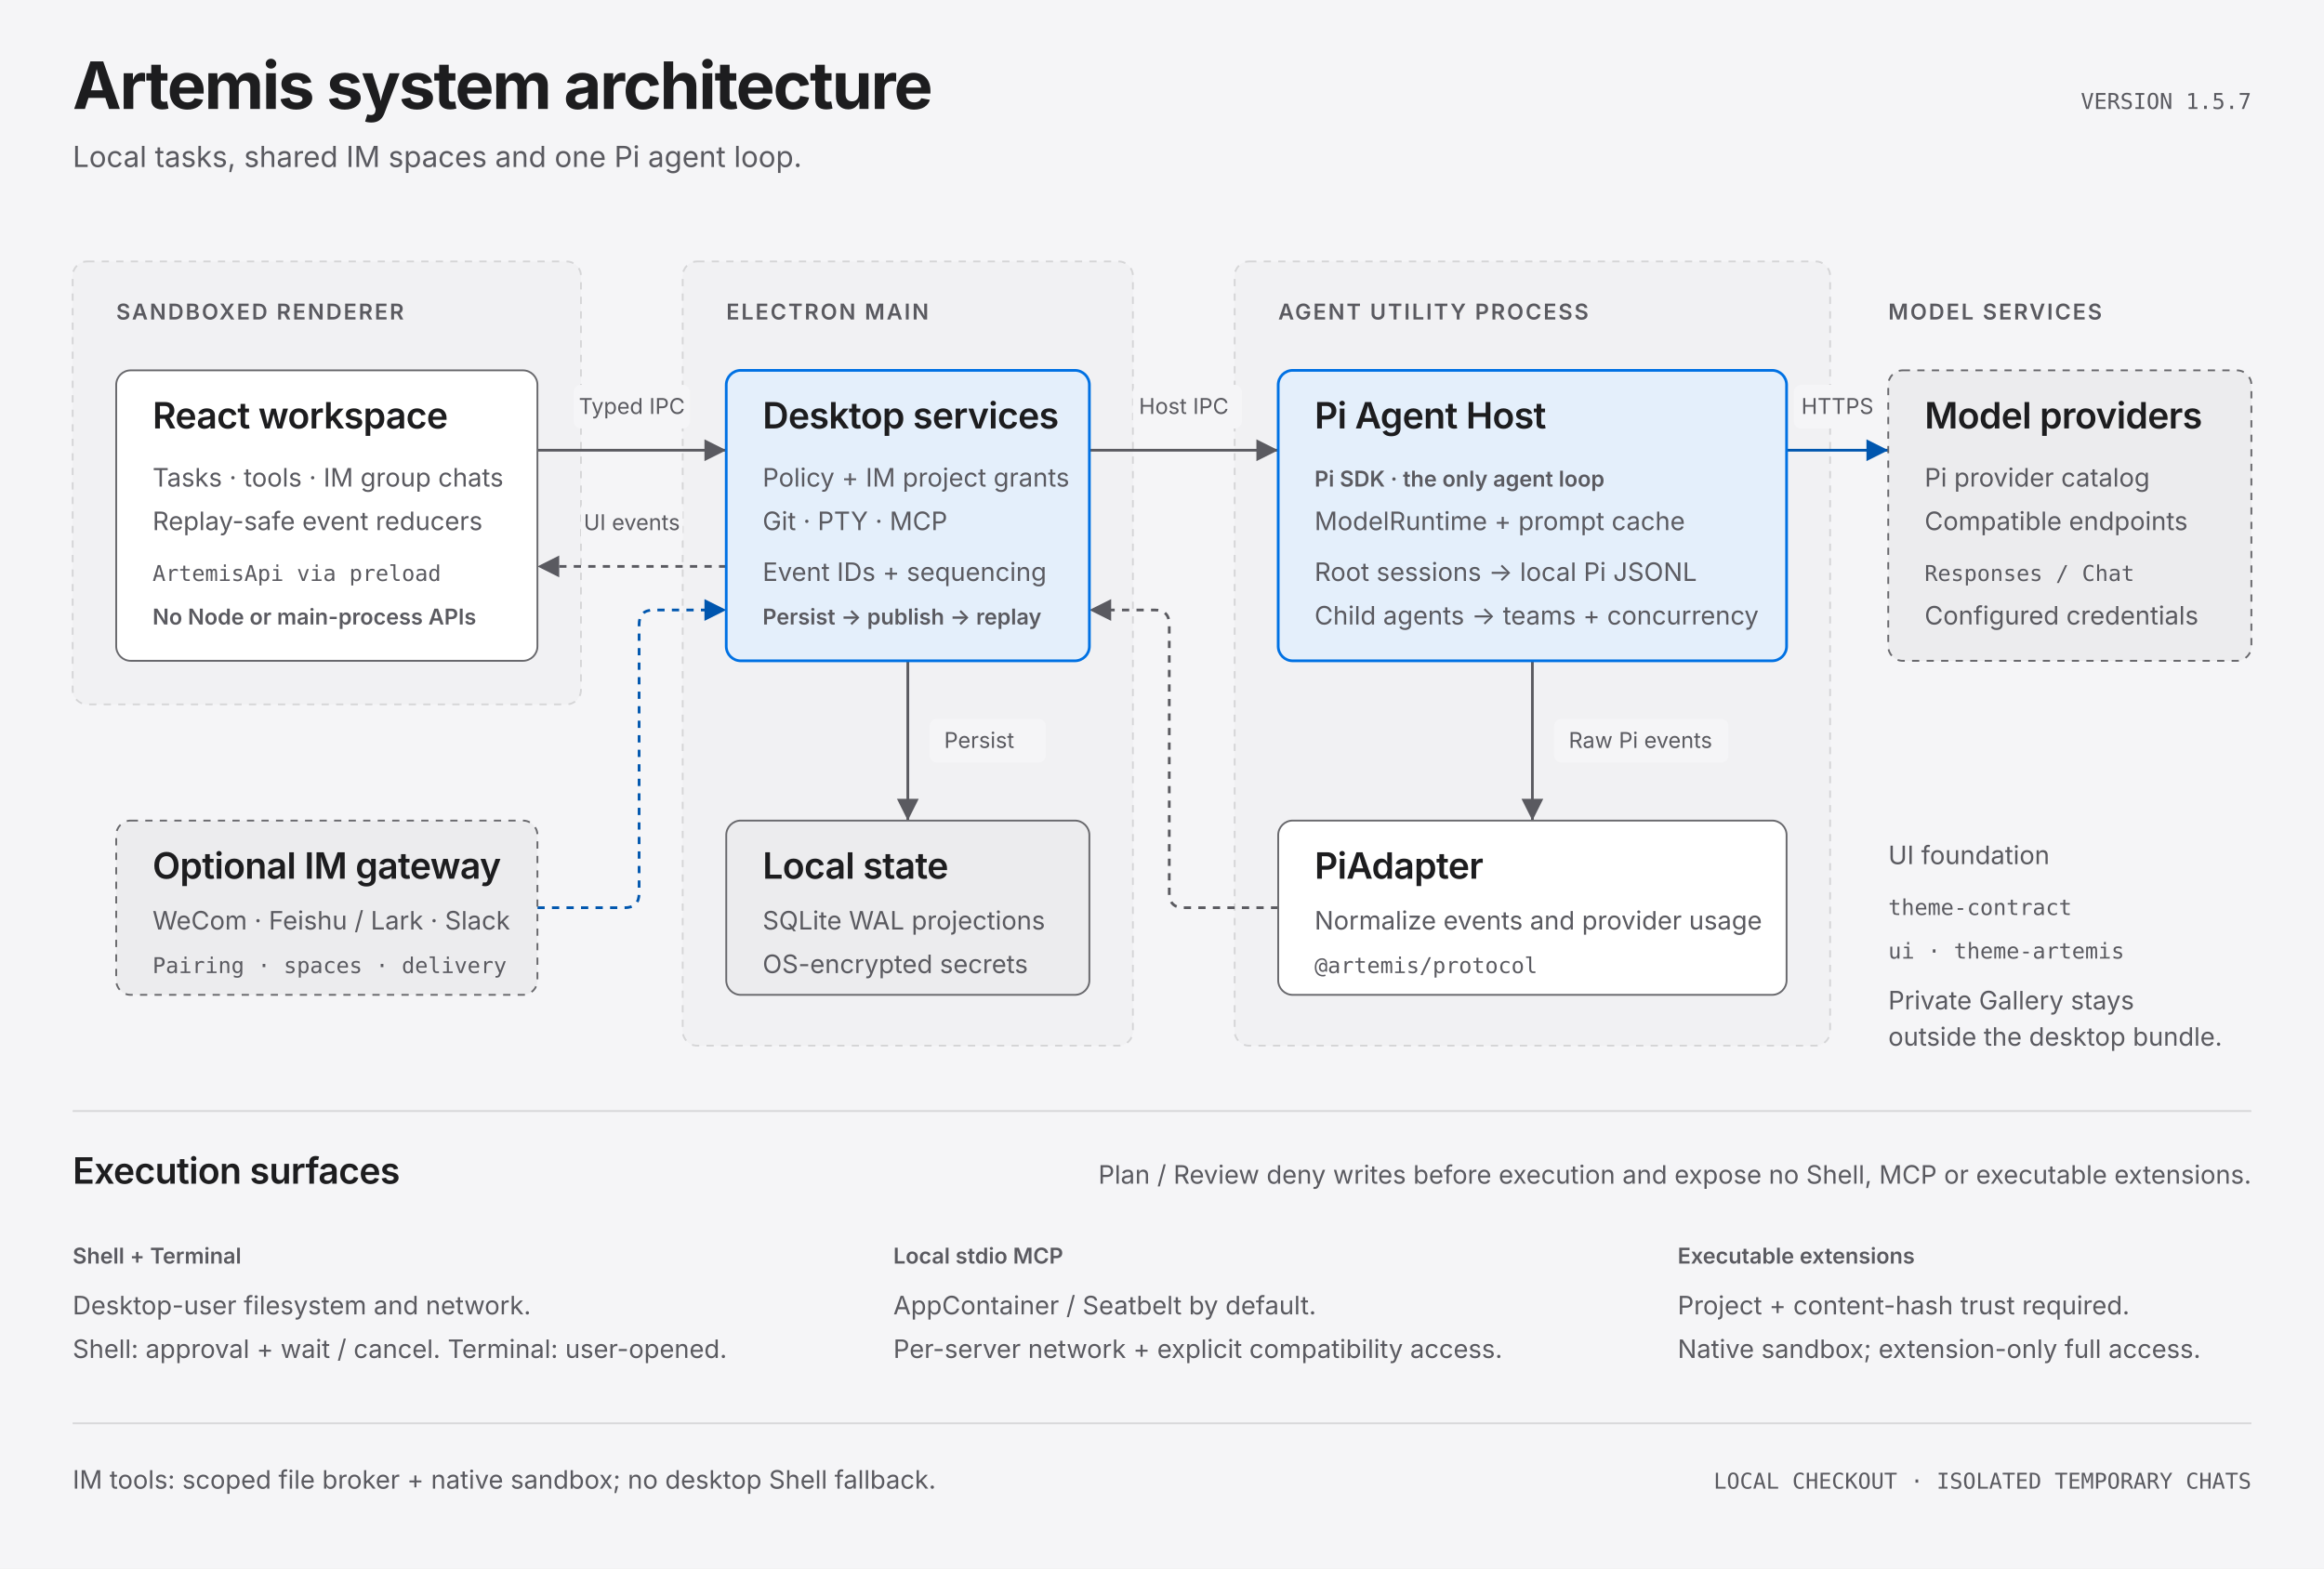
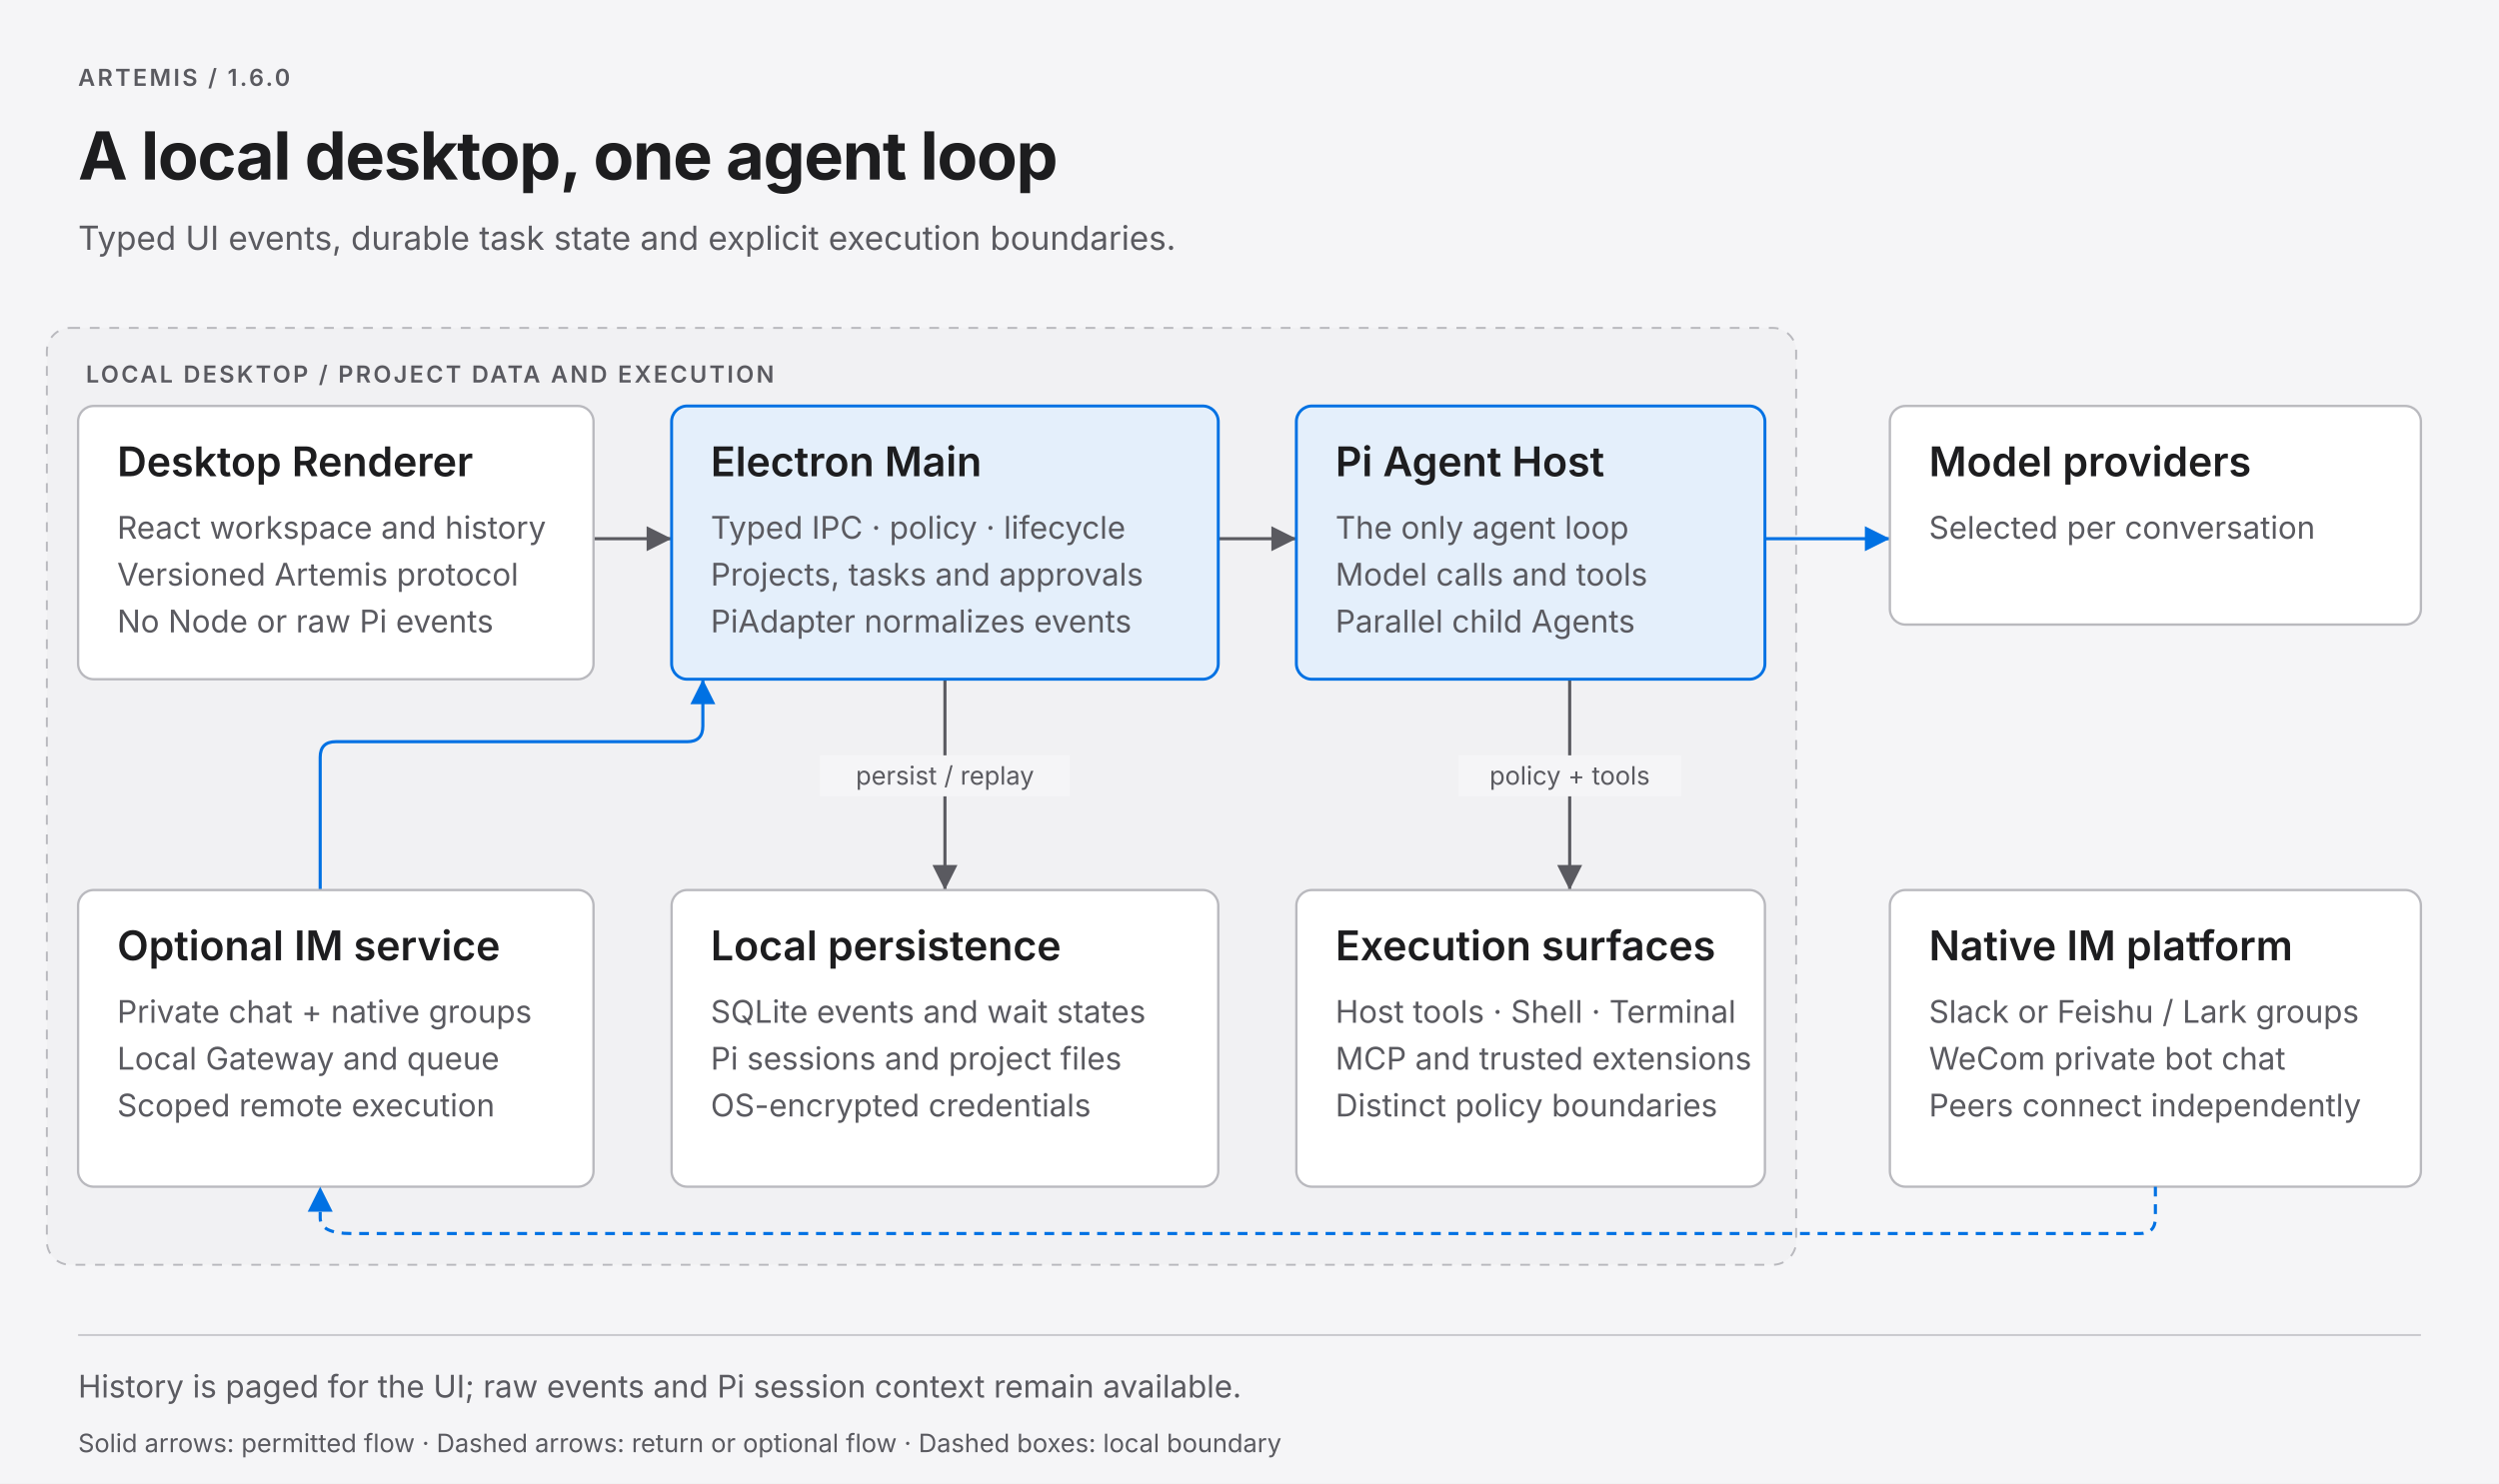
- <svg xmlns="http://www.w3.org/2000/svg" viewBox="0 0 1280 864" role="img" aria-labelledby="artemis-system-architecture-title artemis-system-architecture-desc">
+ <svg xmlns="http://www.w3.org/2000/svg" viewBox="0 0 1280 760" role="img" aria-labelledby="artemis-system-architecture-title artemis-system-architecture-desc">
  <defs>
-     <marker id="arch-arrow" markerWidth="8" markerHeight="8" refX="8" refY="4" orient="auto">
+     <style>text{font-family:-apple-system,BlinkMacSystemFont,"Segoe UI",sans-serif;fill:#1d1d1f}.title{font-size:34px;font-weight:650;letter-spacing:-.6px}.sub{font-size:17px;fill:#5a5a60}.name{font-size:21px;font-weight:600}.body{font-size:16px;fill:#5a5a60}.tag{font-size:12px;letter-spacing:1.2px;fill:#5a5a60;font-weight:600}.node{fill:#fff;stroke:#b9b9be;stroke-width:1.2}.focal{fill:#e4effb;stroke:#0071e3;stroke-width:1.5}.zone{fill:#ececee;fill-opacity:.45;stroke:#b9b9be;stroke-dasharray:5 5}.edge{fill:none;stroke:#5a5a60;stroke-width:1.6;marker-end:url(#artemis-system-architecture-arrow)}.network{stroke:#0071e3;marker-end:url(#artemis-system-architecture-blue)}.label{font-size:13px;fill:#5a5a60}.rule{stroke:#c9c9ce;stroke-width:1}</style>
+     <marker id="artemis-system-architecture-arrow" markerWidth="8" markerHeight="8" refX="8" refY="4" orient="auto">
      <path d="M0 0 8 4 0 8Z" fill="#5a5a60" />
    </marker>
-     <marker id="arch-arrow-accent" markerWidth="8" markerHeight="8" refX="8" refY="4" orient="auto">
+     <marker id="artemis-system-architecture-blue" markerWidth="8" markerHeight="8" refX="8" refY="4" orient="auto">
      <path d="M0 0 8 4 0 8Z" fill="#0071e3" />
    </marker>
-     <marker id="arch-arrow-link" markerWidth="8" markerHeight="8" refX="8" refY="4" orient="auto">
-       <path d="M0 0 8 4 0 8Z" fill="#0056ae" />
-     </marker>
-     <style>
-             text {
-               font-family:
-                 -apple-system, BlinkMacSystemFont, "Segoe UI", sans-serif;
-               fill: #1d1d1f;
-             }
-             .title {
-               font-size: 36px;
-               font-weight: 650;
-               letter-spacing: -1px;
-             }
-             .subtitle {
-               font-size: 16px;
-               fill: #5a5a60;
-             }
-             .zone {
-               fill: #ececee;
-               fill-opacity: 0.45;
-               stroke: #0000001f;
-               stroke-dasharray: 4 4;
-             }
-             .zone-label {
-               font-size: 12px;
-               fill: #5a5a60;
-               font-weight: 600;
-               letter-spacing: 1px;
-             }
-             .node {
-               fill: #ffffff;
-               stroke: #68686c;
-               stroke-width: 1;
-             }
-             .focal {
-               fill: #e4effb;
-               stroke: #0071e3;
-               stroke-width: 1.5;
-             }
-             .store {
-               fill: #ececee;
-               stroke: #68686c;
-             }
-             .external {
-               fill: #ececee;
-               stroke: #68686c;
-               stroke-dasharray: 4 4;
-             }
-             .name {
-               font-size: 20px;
-               font-weight: 600;
-               letter-spacing: -0.3px;
-             }
-             .body {
-               font-size: 14px;
-               fill: #5a5a60;
-             }
-             .tech {
-               font-family:
-                 ui-monospace, "SFMono-Regular", Menlo, Consolas, monospace;
-               font-size: 12px;
-               fill: #5a5a60;
-             }
-             .tag {
-               font-size: 12px;
-               fill: #5a5a60;
-               font-weight: 600;
-             }
-             .edge {
-               fill: none;
-               stroke: #5a5a60;
-               stroke-width: 1.5;
-               marker-end: url(#arch-arrow);
-             }
-             .network {
-               stroke: #0056ae;
-               marker-end: url(#arch-arrow-link);
-             }
-             .return {
-               stroke-dasharray: 4 4;
-             }
-             .mask {
-               fill: #f5f5f7;
-             }
-             .label {
-               font-size: 12px;
-               fill: #5a5a60;
-             }
-           </style>
  </defs>
-   <rect width="1280" height="864" fill="#f5f5f7" />
-   <text x="40" y="60" class="title">Artemis system architecture</text>
-   <text x="40" y="92" class="subtitle">
-           Local tasks, shared IM spaces and one Pi agent loop.
-         </text>
-   <text x="1240" y="60" text-anchor="end" class="tech">
-           VERSION 1.5.7
-         </text>
-   <rect x="40" y="144" width="280" height="244" rx="8" class="zone" />
-   <text x="64" y="176" class="zone-label">SANDBOXED RENDERER</text>
-   <rect x="376" y="144" width="248" height="432" rx="8" class="zone" />
-   <text x="400" y="176" class="zone-label">ELECTRON MAIN</text>
-   <rect x="680" y="144" width="328" height="432" rx="8" class="zone" />
-   <text x="704" y="176" class="zone-label">AGENT UTILITY PROCESS</text>
-   <text x="1040" y="176" class="zone-label">MODEL SERVICES</text>
-   <path d="M296 248H400" class="edge" />
-   <path d="M600 248H704" class="edge" />
-   <path d="M984 248H1040" class="edge network" />
-   <path d="M844 364V452" class="edge" />
-   <path d="M704 500H652Q644 500 644 492V344Q644 336 636 336H600" class="edge return" />
-   <path d="M400 312H296" class="edge return" />
-   <path d="M500 364V452" class="edge" />
-   <path d="M296 500H344Q352 500 352 492V344Q352 336 360 336H400" class="edge network return" />
-   <rect x="316" y="212" width="64" height="24" rx="4" class="mask" />
-   <text x="348" y="228" text-anchor="middle" class="label">
-           Typed IPC
-         </text>
-   <rect x="624" y="212" width="60" height="24" rx="4" class="mask" />
-   <text x="652" y="228" text-anchor="middle" class="label">Host IPC</text>
-   <rect x="988" y="212" width="48" height="24" rx="4" class="mask" />
-   <text x="1012" y="228" text-anchor="middle" class="label">HTTPS</text>
-   <rect x="320" y="276" width="56" height="24" rx="4" class="mask" />
-   <text x="348" y="292" text-anchor="middle" class="label">
-           UI events
-         </text>
-   <rect x="512" y="396" width="64" height="24" rx="4" class="mask" />
-   <text x="520" y="412" class="label">Persist</text>
-   <rect x="856" y="396" width="96" height="24" rx="4" class="mask" />
-   <text x="864" y="412" class="label">Raw Pi events</text>
-   <g data-node="renderer">
-     <rect x="64" y="204" width="232" height="160" rx="8" class="node" />
-     <text x="84" y="236" class="name">React workspace</text>
-     <text x="84" y="268" class="body">
-             Tasks · tools · IM group chats
-           </text>
-     <text x="84" y="292" class="body">Replay-safe event reducers</text>
-     <text x="84" y="320" class="tech">ArtemisApi via preload</text>
-     <text x="84" y="344" class="tag">No Node or main-process APIs</text>
-   </g>
-   <g data-node="main">
-     <rect x="400" y="204" width="200" height="160" rx="8" class="node focal" />
-     <text x="420" y="236" class="name">Desktop services</text>
-     <text x="420" y="268" class="body">Policy + IM project grants</text>
-     <text x="420" y="292" class="body">Git · PTY · MCP</text>
-     <text x="420" y="320" class="body">Event IDs + sequencing</text>
-     <text x="420" y="344" class="tag">Persist → publish → replay</text>
-   </g>
-   <g data-node="pi-host">
-     <rect x="704" y="204" width="280" height="160" rx="8" class="node focal" />
-     <text x="724" y="236" class="name">Pi Agent Host</text>
-     <text x="724" y="268" class="tag">Pi SDK · the only agent loop</text>
-     <text x="724" y="292" class="body">ModelRuntime + prompt cache</text>
-     <text x="724" y="320" class="body">
-             Root sessions → local Pi JSONL
-           </text>
-     <text x="724" y="344" class="body">
-             Child agents → teams + concurrency
-           </text>
-   </g>
-   <g data-node="providers">
-     <rect x="1040" y="204" width="200" height="160" rx="8" class="external" />
-     <text x="1060" y="236" class="name">Model providers</text>
-     <text x="1060" y="268" class="body">Pi provider catalog</text>
-     <text x="1060" y="292" class="body">Compatible endpoints</text>
-     <text x="1060" y="320" class="tech">Responses / Chat</text>
-     <text x="1060" y="344" class="body">Configured credentials</text>
-   </g>
-   <g data-node="gateway">
-     <rect x="64" y="452" width="232" height="96" rx="8" class="external" />
-     <text x="84" y="484" class="name">Optional IM gateway</text>
-     <text x="84" y="512" class="body">WeCom · Feishu / Lark · Slack</text>
-     <text x="84" y="536" class="tech">Pairing · spaces · delivery</text>
-   </g>
-   <g data-node="storage">
-     <rect x="400" y="452" width="200" height="96" rx="8" class="store" />
-     <text x="420" y="484" class="name">Local state</text>
-     <text x="420" y="512" class="body">SQLite WAL projections</text>
-     <text x="420" y="536" class="body">OS-encrypted secrets</text>
-   </g>
-   <g data-node="adapter">
-     <rect x="704" y="452" width="280" height="96" rx="8" class="node" />
-     <text x="724" y="484" class="name">PiAdapter</text>
-     <text x="724" y="512" class="body">
-             Normalize events and provider usage
-           </text>
-     <text x="724" y="536" class="tech">@artemis/protocol</text>
-   </g>
-   <text x="1040" y="476" class="body">UI foundation</text>
-   <text x="1040" y="504" class="tech">theme-contract</text>
-   <text x="1040" y="528" class="tech">ui · theme-artemis</text>
-   <text x="1040" y="556" class="body">Private Gallery stays</text>
-   <text x="1040" y="576" class="body">outside the desktop bundle.</text>
-   <line x1="40" y1="612" x2="1240" y2="612" stroke="#0000001f" />
-   <text x="40" y="652" class="name">Execution surfaces</text>
-   <text x="1240" y="652" text-anchor="end" class="body">
-           Plan / Review deny writes before execution and expose no Shell, MCP or
-           executable extensions.
-         </text>
-   <text x="40" y="696" class="tag">Shell + Terminal</text>
-   <text x="40" y="724" class="body">
-           Desktop-user filesystem and network.
-         </text>
-   <text x="40" y="748" class="body">
-           Shell: approval + wait / cancel. Terminal: user-opened.
-         </text>
-   <text x="492" y="696" class="tag">Local stdio MCP</text>
-   <text x="492" y="724" class="body">
-           AppContainer / Seatbelt by default.
-         </text>
-   <text x="492" y="748" class="body">
-           Per-server network + explicit compatibility access.
-         </text>
-   <text x="924" y="696" class="tag">Executable extensions</text>
-   <text x="924" y="724" class="body">
-           Project + content-hash trust required.
-         </text>
-   <text x="924" y="748" class="body">
-           Native sandbox; extension-only full access.
-         </text>
-   <line x1="40" y1="784" x2="1240" y2="784" stroke="#0000001f" />
-   <text x="40" y="820" class="body">
-           IM tools: scoped file broker + native sandbox; no desktop Shell
-           fallback.
-         </text>
-   <text x="1240" y="820" text-anchor="end" class="tech">
-           LOCAL CHECKOUT · ISOLATED TEMPORARY CHATS
-         </text>
+   <rect width="1280" height="760" fill="#f5f5f7" />
+   <text x="40" y="44" class="tag">ARTEMIS  /  1.6.0</text>
+   <text x="40" y="92" class="title">A local desktop, one agent loop</text>
+   <text x="40" y="128" class="sub">Typed UI events, durable task state and explicit execution boundaries.</text>
+   <rect x="24" y="168" width="896" height="480" rx="12" class="zone" />
+   <text x="44" y="196" class="tag">LOCAL DESKTOP  /  PROJECT DATA AND EXECUTION</text>
+   <path d="M304 276 H344" class="edge" />
+   <path d="M624 276 H664" class="edge" />
+   <path d="M904 276 H968" class="edge network" />
+   <path d="M484 348 V456" class="edge" />
+   <rect x="420.0" y="387" width="128" height="21" fill="#f5f5f7" />
+   <text x="484" y="402" class="label" text-anchor="middle">persist / replay</text>
+   <path d="M804 348 V456" class="edge" />
+   <rect x="747.0" y="387" width="114" height="21" fill="#f5f5f7" />
+   <text x="804" y="402" class="label" text-anchor="middle">policy + tools</text>
+   <path d="M164 456 V388 Q164 380 172 380 H352 Q360 380 360 372 V348" class="edge network" />
+   <rect x="40" y="208" width="264" height="140" rx="8" class="node" />
+   <text x="60" y="244" class="name">Desktop Renderer</text>
+   <text x="60" y="276" class="body">React workspace and history</text>
+   <text x="60" y="300" class="body">Versioned Artemis protocol</text>
+   <text x="60" y="324" class="body">No Node or raw Pi events</text>
+   <rect x="344" y="208" width="280" height="140" rx="8" class="focal" />
+   <text x="364" y="244" class="name">Electron Main</text>
+   <text x="364" y="276" class="body">Typed IPC · policy · lifecycle</text>
+   <text x="364" y="300" class="body">Projects, tasks and approvals</text>
+   <text x="364" y="324" class="body">PiAdapter normalizes events</text>
+   <rect x="664" y="208" width="240" height="140" rx="8" class="focal" />
+   <text x="684" y="244" class="name">Pi Agent Host</text>
+   <text x="684" y="276" class="body">The only agent loop</text>
+   <text x="684" y="300" class="body">Model calls and tools</text>
+   <text x="684" y="324" class="body">Parallel child Agents</text>
+   <rect x="968" y="208" width="272" height="112" rx="8" class="node" />
+   <text x="988" y="244" class="name">Model providers</text>
+   <text x="988" y="276" class="body">Selected per conversation</text>
+   <rect x="40" y="456" width="264" height="152" rx="8" class="node" />
+   <text x="60" y="492" class="name">Optional IM service</text>
+   <text x="60" y="524" class="body">Private chat + native groups</text>
+   <text x="60" y="548" class="body">Local Gateway and queue</text>
+   <text x="60" y="572" class="body">Scoped remote execution</text>
+   <rect x="344" y="456" width="280" height="152" rx="8" class="node" />
+   <text x="364" y="492" class="name">Local persistence</text>
+   <text x="364" y="524" class="body">SQLite events and wait states</text>
+   <text x="364" y="548" class="body">Pi sessions and project files</text>
+   <text x="364" y="572" class="body">OS-encrypted credentials</text>
+   <rect x="664" y="456" width="240" height="152" rx="8" class="node" />
+   <text x="684" y="492" class="name">Execution surfaces</text>
+   <text x="684" y="524" class="body">Host tools · Shell · Terminal</text>
+   <text x="684" y="548" class="body">MCP and trusted extensions</text>
+   <text x="684" y="572" class="body">Distinct policy boundaries</text>
+   <rect x="968" y="456" width="272" height="152" rx="8" class="node" />
+   <text x="988" y="492" class="name">Native IM platform</text>
+   <text x="988" y="524" class="body">Slack or Feishu / Lark groups</text>
+   <text x="988" y="548" class="body">WeCom private bot chat</text>
+   <text x="988" y="572" class="body">Peers connect independently</text>
+   <path d="M1104 608 V624 Q1104 632 1096 632 H180 Q164 632 164 624 V608" class="edge network" stroke-dasharray="5 4" />
+   <path d="M40 684 H1240" class="rule" />
+   <text x="40" y="716" class="body">History is paged for the UI; raw events and Pi session context remain available.</text>
+   <text x="40" y="744" class="label">Solid arrows: permitted flow  ·  Dashed arrows: return or optional flow  ·  Dashed boxes: local boundary</text>
</svg>
